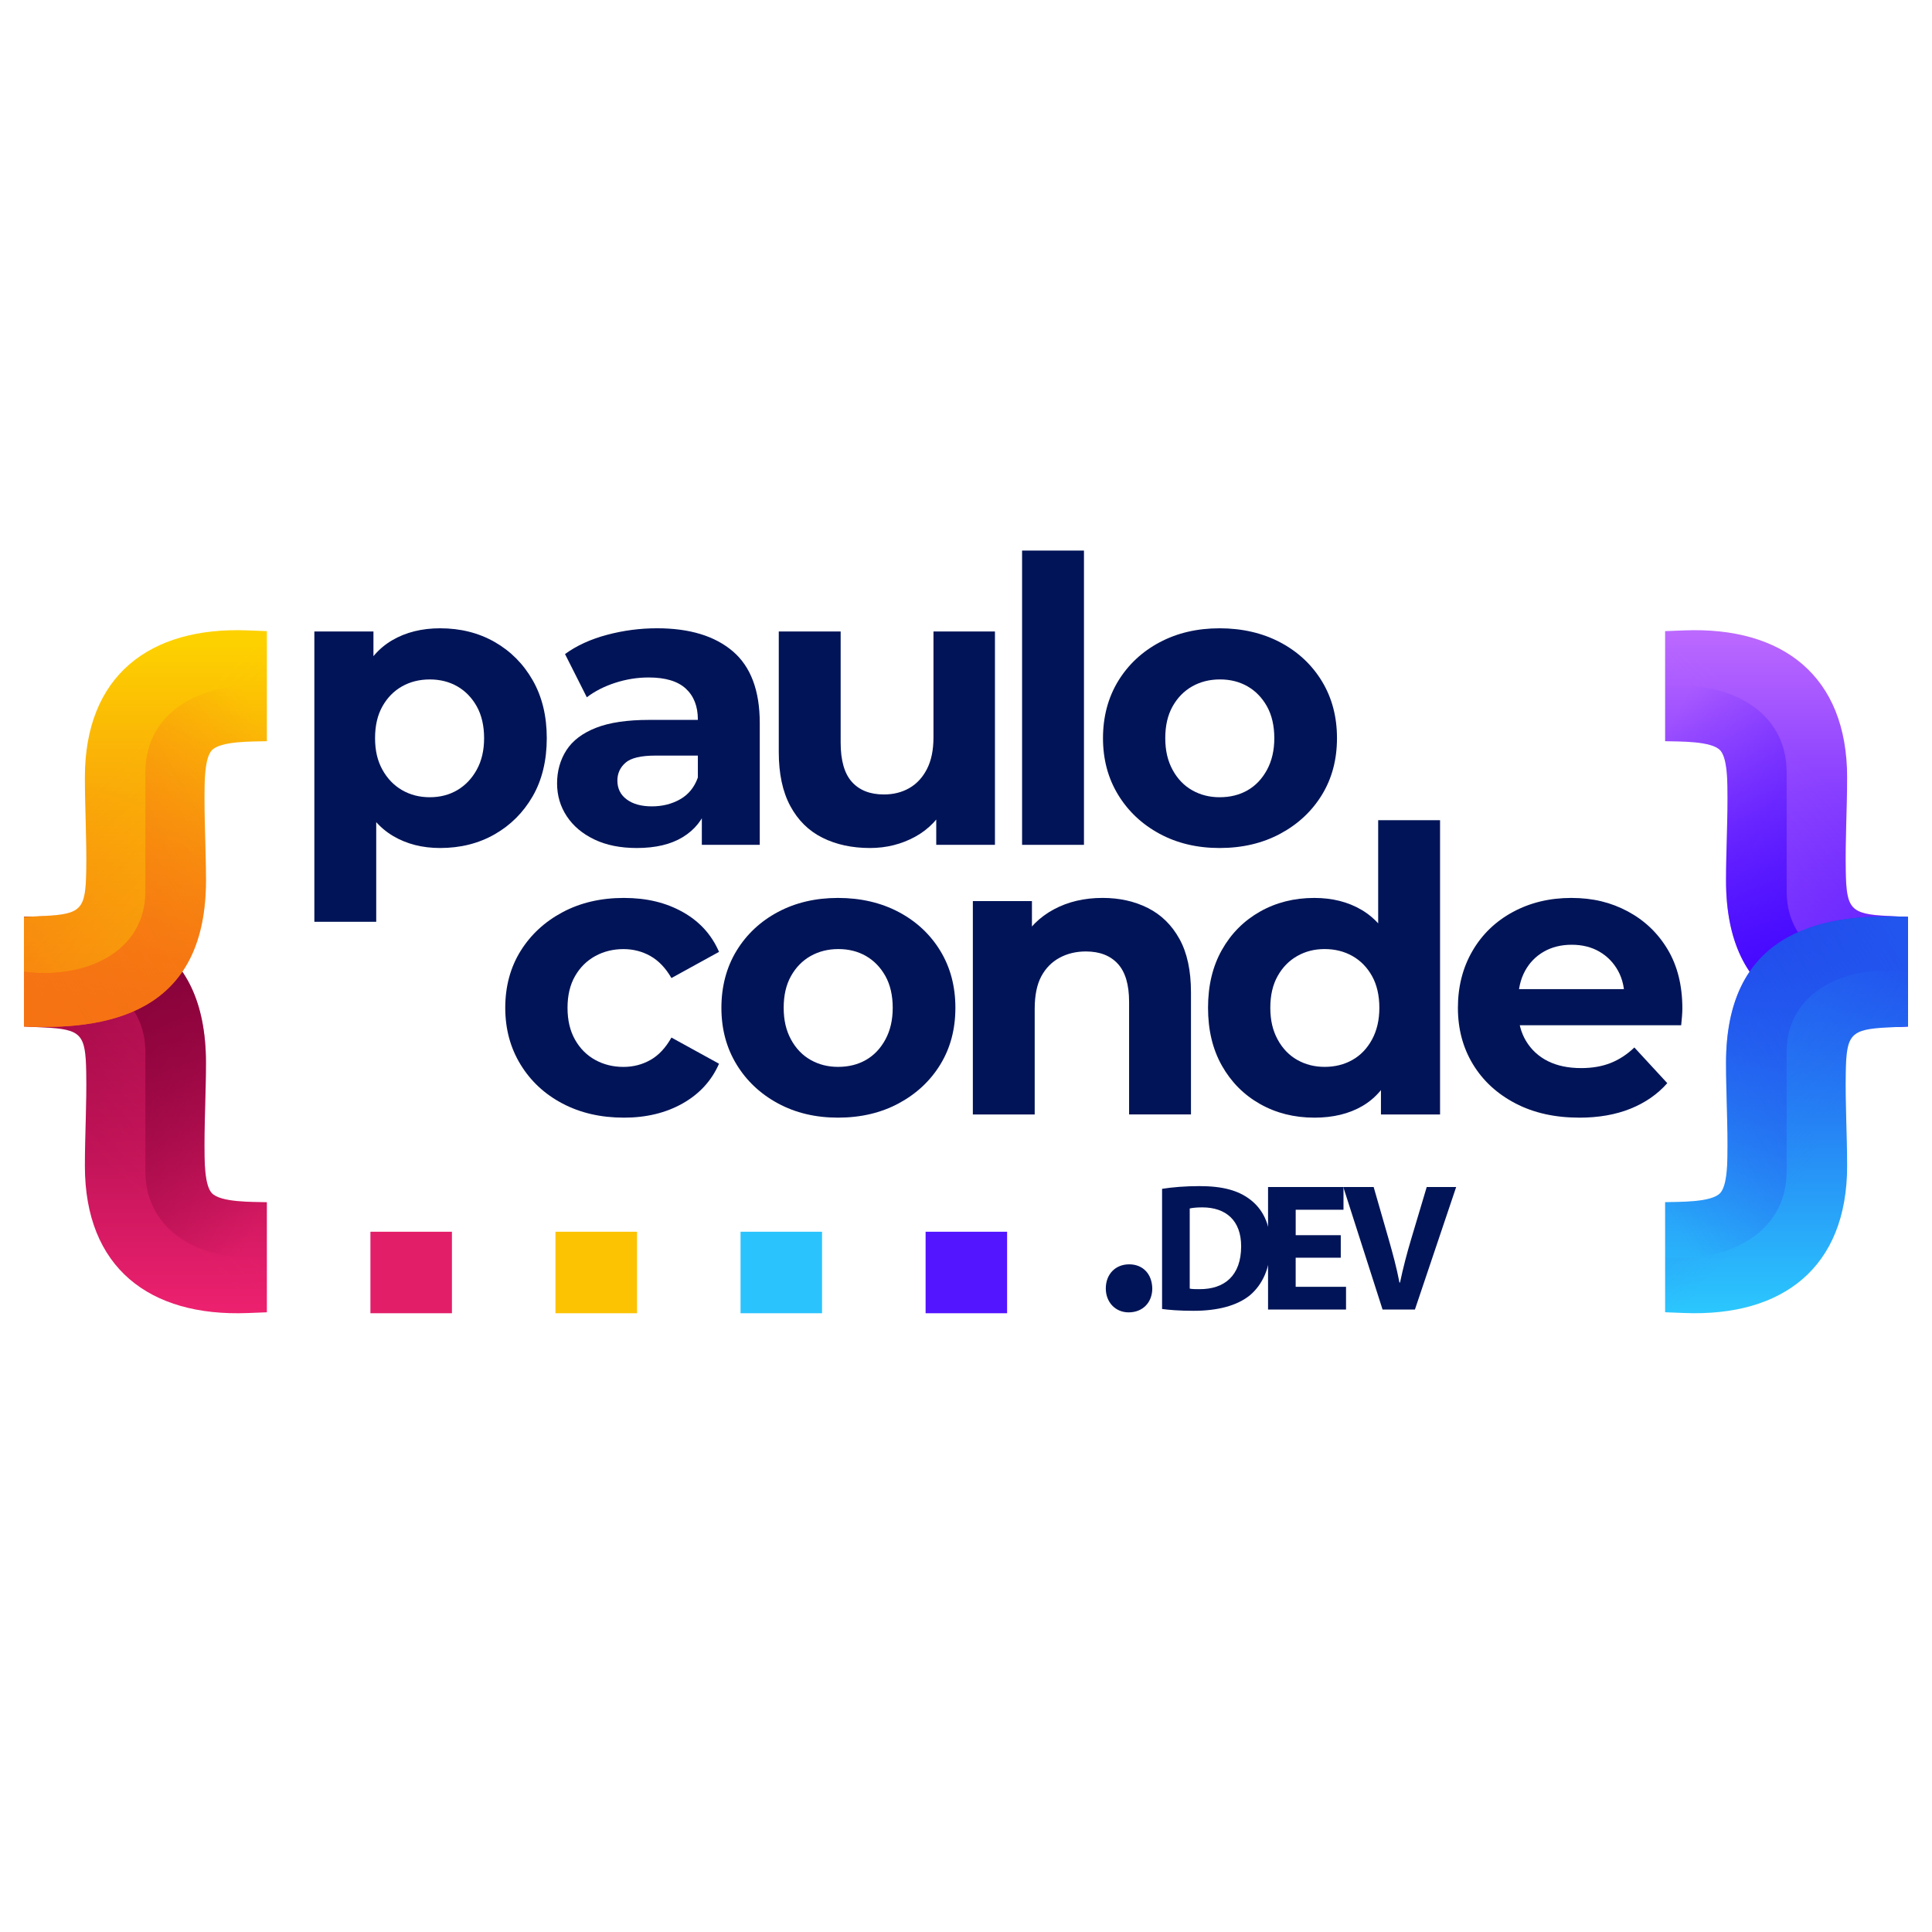
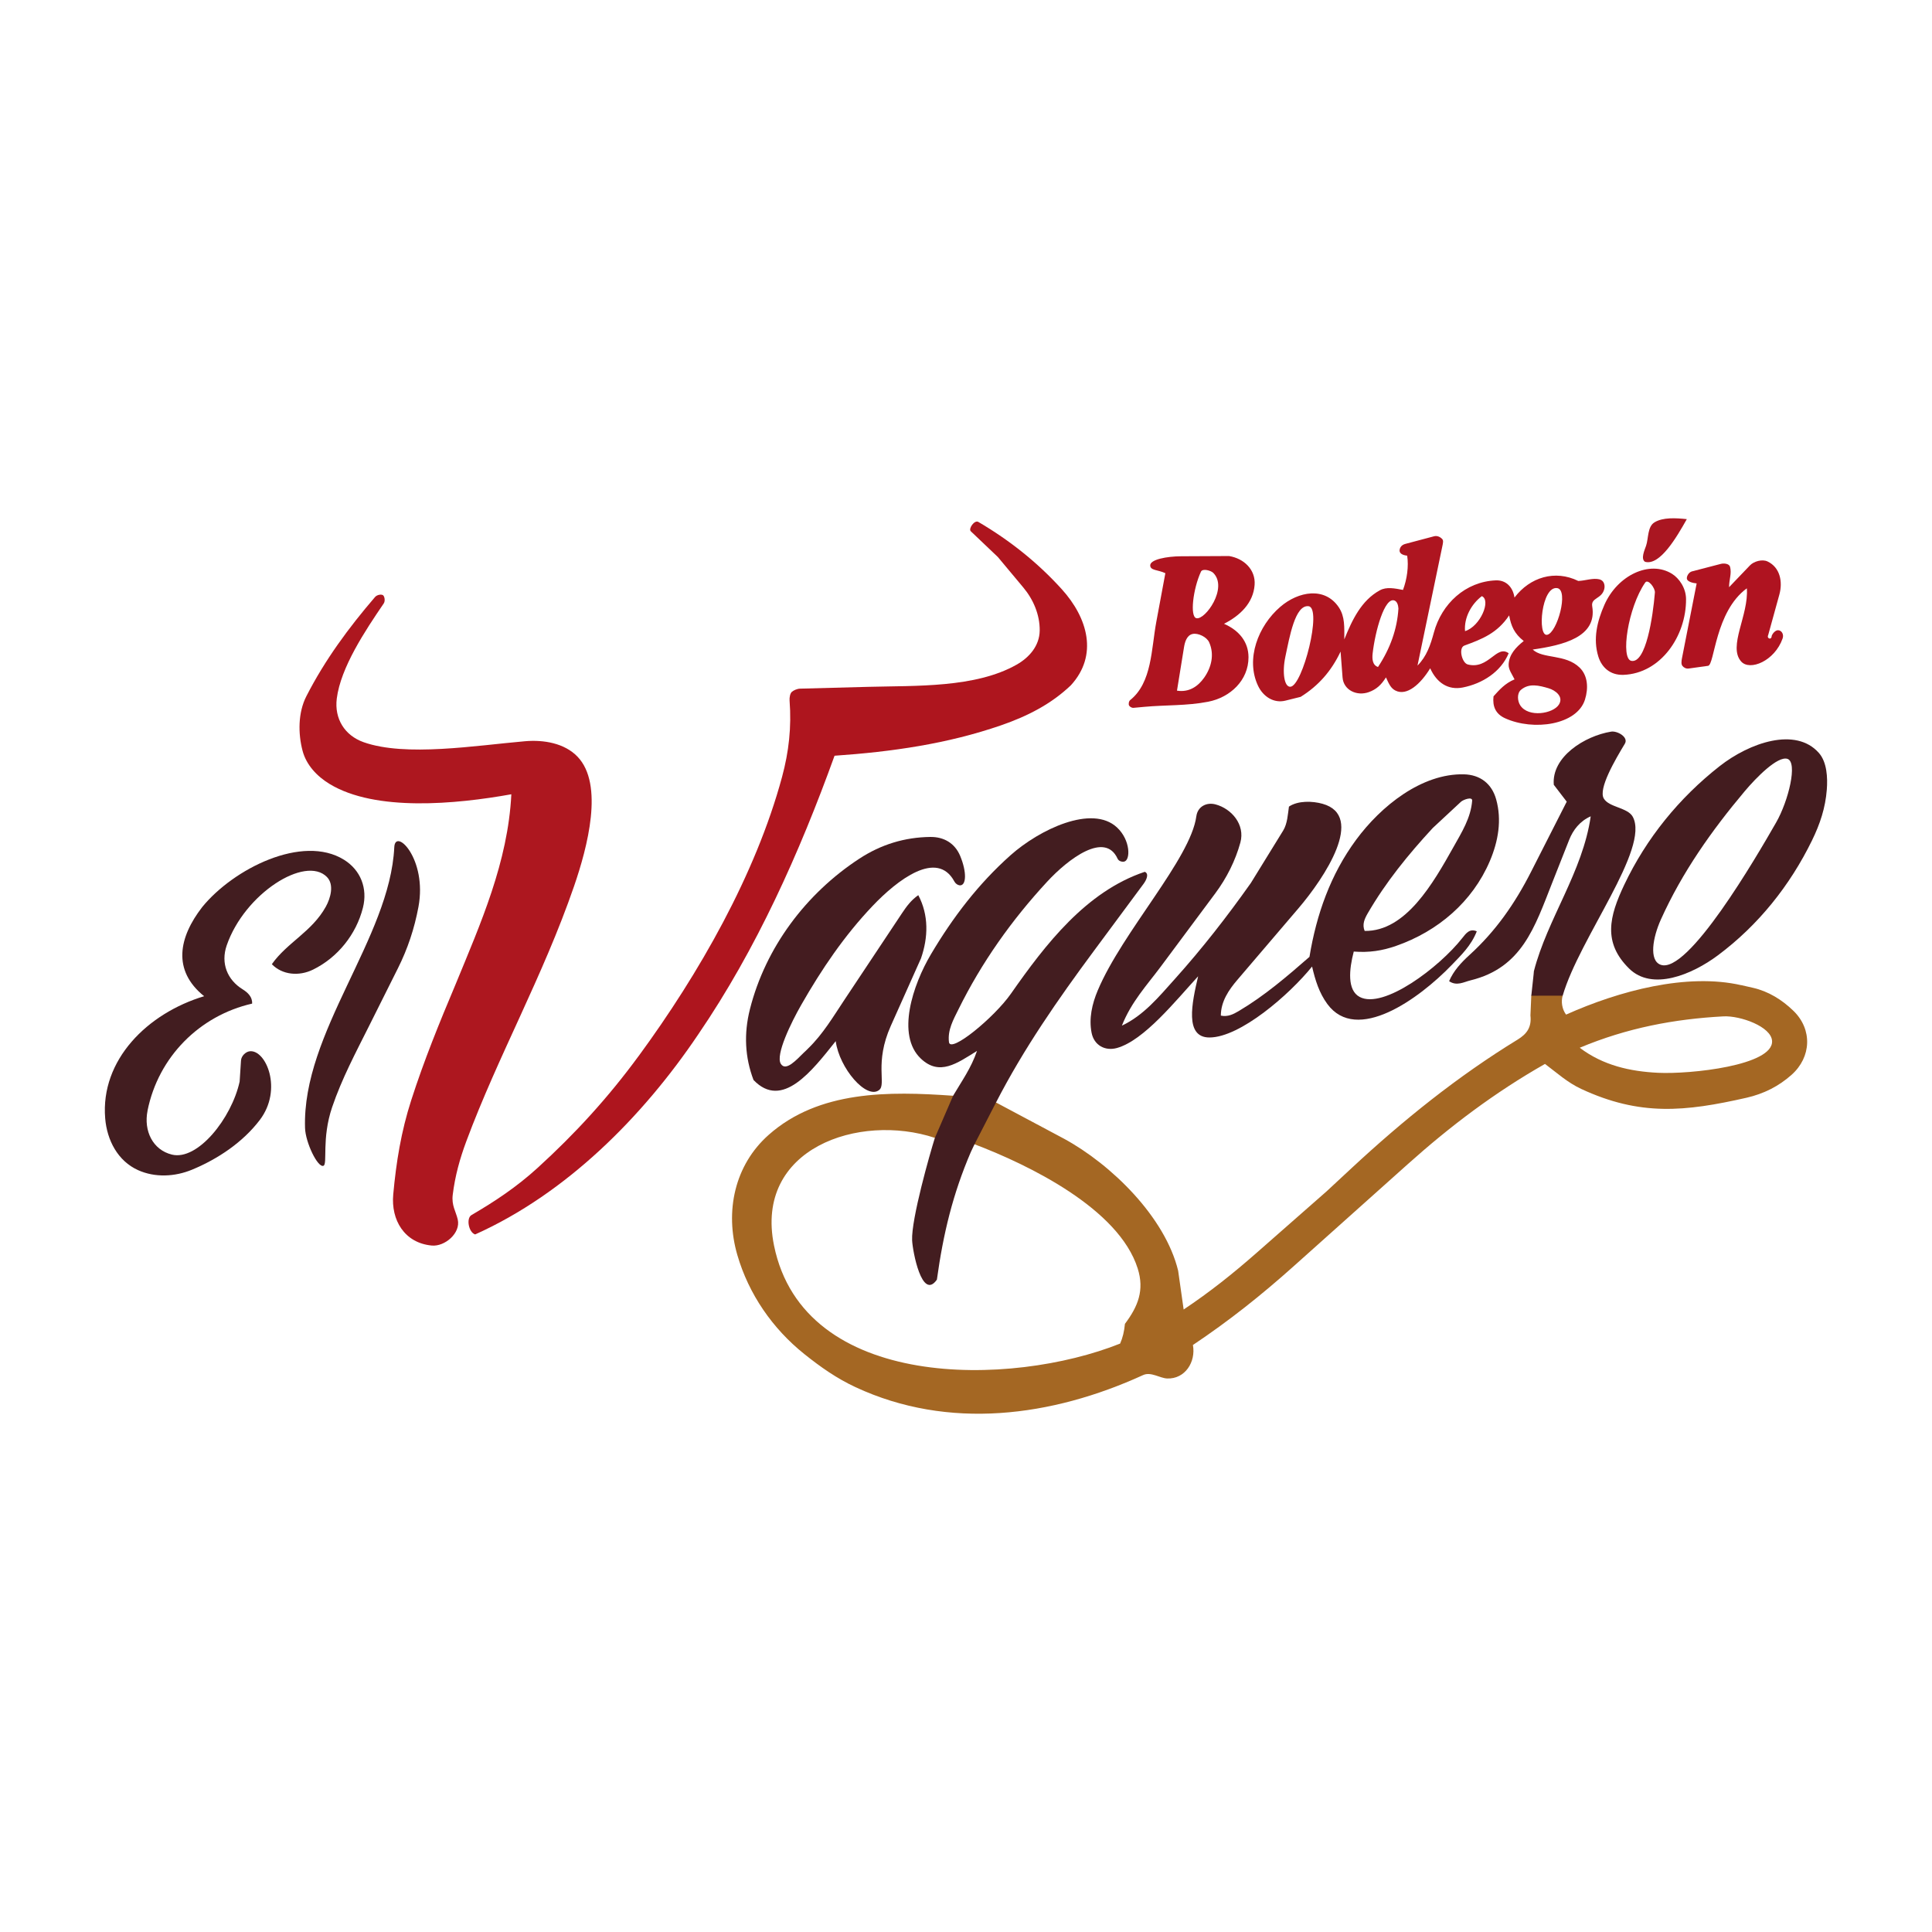
- <svg xmlns="http://www.w3.org/2000/svg" xmlns:xlink="http://www.w3.org/1999/xlink" id="Layer_1" data-name="Layer 1" viewBox="0 0 1080 1080">
+ <svg xmlns="http://www.w3.org/2000/svg" id="Layer_1" data-name="Layer 1" viewBox="0 0 1080 1080">
  <defs>
    <style>
      .cls-1 {
-         mask: url(#mask);
+         fill: #431c20;
      }

      .cls-2 {
-         fill: #f67313;
+         fill: #aa1621;
      }

-       .cls-2, .cls-3, .cls-4, .cls-5, .cls-6, .cls-7, .cls-8, .cls-9 {
-         fill-rule: evenodd;
+       .cls-3 {
+         fill: #af1320;
+       }
+ 
+       .cls-4 {
+         fill: #431d20;
+       }
+ 
+       .cls-5 {
+         fill: #441c20;
+       }
+ 
+       .cls-6 {
+         fill: #ae1520;
+       }
+ 
+       .cls-7 {
+         fill: #ad171f;
+       }
+ 
+       .cls-8 {
+         fill: #ae141f;
+       }
+ 
+       .cls-9 {
+         fill: #ae151e;
      }

      .cls-10 {
-         fill: #2bc3fd;
+         fill: #421d20;
      }

      .cls-11 {
-         fill: url(#linear-gradient-8);
+         fill: #ad1420;
      }

      .cls-12 {
-         fill: url(#linear-gradient-7);
+         fill: #a46723;
      }

      .cls-13 {
-         fill: url(#linear-gradient-5);
-       }
- 
-       .cls-14 {
-         fill: url(#linear-gradient-6);
-       }
- 
-       .cls-15 {
-         fill: url(#linear-gradient-9);
-       }
- 
-       .cls-16 {
-         fill: url(#linear-gradient-4);
-       }
- 
-       .cls-17 {
-         fill: url(#linear-gradient-3);
-       }
- 
-       .cls-18 {
-         fill: url(#linear-gradient-2);
-       }
- 
-       .cls-19 {
-         fill: url(#linear-gradient);
-       }
- 
-       .cls-20 {
-         mask: url(#mask-2);
-       }
- 
-       .cls-21 {
-         mask: url(#mask-3);
-       }
- 
-       .cls-22 {
-         mask: url(#mask-4);
-       }
- 
-       .cls-23 {
-         mask: url(#mask-5);
-       }
- 
-       .cls-24 {
-         mask: url(#mask-7);
-       }
- 
-       .cls-25 {
-         mask: url(#mask-6);
-       }
- 
-       .cls-26 {
-         mask: url(#mask-1);
-       }
- 
-       .cls-3 {
-         fill: #830037;
-       }
- 
-       .cls-4 {
-         fill: #2684f5;
-       }
- 
-       .cls-27 {
-         clip-path: url(#clippath-1);
-       }
- 
-       .cls-28 {
-         clip-path: url(#clippath-3);
-       }
- 
-       .cls-29 {
-         clip-path: url(#clippath-2);
-       }
- 
-       .cls-30 {
-         fill: #fcc303;
-       }
- 
-       .cls-31 {
-         clip-rule: evenodd;
-         fill: none;
-       }
- 
-       .cls-32 {
-         fill: url(#linear-gradient-10);
-       }
- 
-       .cls-33 {
-         fill: url(#linear-gradient-11);
-       }
- 
-       .cls-34 {
-         fill: url(#linear-gradient-12);
-       }
- 
-       .cls-5 {
-         fill: #eb206e;
-       }
- 
-       .cls-35 {
-         fill: #e31e69;
-       }
- 
-       .cls-36 {
-         fill: #001457;
-       }
- 
-       .cls-6 {
-         fill: #25e;
-       }
- 
-       .cls-7 {
-         fill: #4004ff;
-       }
- 
-       .cls-8 {
-         fill: #b866ff;
-       }
- 
-       .cls-37 {
-         fill: #5314ff;
-       }
- 
-       .cls-38 {
-         clip-path: url(#clippath);
-       }
- 
-       .cls-9 {
-         fill: #fdd000;
+         fill: #431c1f;
      }
    </style>
-     <clipPath id="clippath">
-       <path class="cls-31" d="M13.39,512.58v61.22l11.08.54c21.22,1.01,23.33,3.87,23.74,25.06.31,17.34-.76,34.99-.76,52.42,0,56.82,36.12,84.32,90.96,82.18l10.77-.42v-61.54c-7.82-.23-26.04.25-30.86-5.17-3.61-4.06-3.85-15.16-3.97-20.22-.31-17.33.78-34.99.78-52.42,0-69.46-47.42-84.28-101.74-81.65" />
-     </clipPath>
-     <linearGradient id="linear-gradient" x1="998.71" y1="586.36" x2="998.71" y2="366.56" gradientTransform="translate(1080 1100.66) rotate(-180)" gradientUnits="userSpaceOnUse">
-       <stop offset="0" stop-color="#820036" />
-       <stop offset="1" stop-color="#ed216f" />
-     </linearGradient>
-     <linearGradient id="linear-gradient-2" x1="740.9" y1="1001.93" x2="920.65" y2="822.18" gradientTransform="translate(983.99 1478.39) rotate(-180)" gradientUnits="userSpaceOnUse">
-       <stop offset="0" stop-color="#fff" />
-       <stop offset="1" stop-color="#000" />
-     </linearGradient>
-     <mask id="mask" x="13.39" y="542.42" width="135.79" height="191.69" maskUnits="userSpaceOnUse">
-       <rect class="cls-18" x="13.39" y="542.42" width="135.79" height="191.69" />
-     </mask>
-     <linearGradient id="linear-gradient-3" x1="993.4" y1="920.9" x2="821.92" y2="821.96" gradientTransform="translate(983.99 1476.31) rotate(-180)" xlink:href="#linear-gradient-2" />
-     <mask id="mask-1" x="13.39" y="512.29" width="135.79" height="190.9" maskUnits="userSpaceOnUse">
-       <rect class="cls-17" x="13.39" y="512.29" width="135.79" height="190.9" />
-     </mask>
-     <clipPath id="clippath-1">
-       <path class="cls-31" d="M13.39,573.8v-61.22l11.08-.54c21.22-1.01,23.33-3.88,23.74-25.05.31-17.34-.76-35-.76-52.42,0-56.83,36.12-84.33,90.96-82.18l10.77.42v61.53c-7.82.23-26.04-.25-30.86,5.17-3.61,4.05-3.85,15.16-3.97,20.2-.31,17.34.78,35,.78,52.42,0,69.47-47.42,84.29-101.74,81.65" />
-     </clipPath>
-     <linearGradient id="linear-gradient-4" x1="998.71" y1="526.59" x2="998.71" y2="742.19" gradientTransform="translate(1080 1100.66) rotate(-180)" gradientUnits="userSpaceOnUse">
-       <stop offset="0" stop-color="#f56b15" />
-       <stop offset="1" stop-color="#fdd100" />
-     </linearGradient>
-     <linearGradient id="linear-gradient-5" x1="740.86" y1="855.46" x2="920.61" y2="1035.06" gradientTransform="translate(983.99 1465.28) rotate(-180)" xlink:href="#linear-gradient-2" />
-     <mask id="mask-2" x="13.39" y="352.27" width="135.79" height="191.68" maskUnits="userSpaceOnUse">
-       <rect class="cls-13" x="13.39" y="352.27" width="135.79" height="191.68" />
-     </mask>
-     <linearGradient id="linear-gradient-6" x1="993.42" y1="936.44" x2="821.93" y2="1035.39" gradientTransform="translate(983.99 1467.41) rotate(-180)" xlink:href="#linear-gradient-2" />
-     <mask id="mask-3" x="13.39" y="383.18" width="135.79" height="190.91" maskUnits="userSpaceOnUse">
-       <rect class="cls-14" x="13.39" y="383.18" width="135.79" height="190.91" />
-     </mask>
-     <clipPath id="clippath-2">
-       <path class="cls-31" d="M1066.61,573.8v-61.22l-11.09-.54c-21.23-1.02-23.34-3.88-23.73-25.06-.33-17.34.77-35,.77-52.41,0-56.83-36.12-84.33-90.97-82.18l-10.78.42v61.53c7.81.23,26.05-.25,30.87,5.17,3.61,4.05,3.86,15.16,3.95,20.2.33,17.34-.77,35-.77,52.42,0,69.47,47.43,84.29,101.74,81.65" />
-     </clipPath>
-     <linearGradient id="linear-gradient-7" x1="81.29" y1="526.45" x2="81.29" y2="747.71" gradientTransform="translate(1080 1100.66) rotate(-180)" gradientUnits="userSpaceOnUse">
-       <stop offset="0" stop-color="#3a00ff" />
-       <stop offset="1" stop-color="#bc69ff" />
-     </linearGradient>
-     <linearGradient id="linear-gradient-8" x1="219.24" y1="855.45" x2="39.47" y2="1035.07" gradientTransform="translate(1056.09 1465.28) rotate(-180)" xlink:href="#linear-gradient-2" />
-     <mask id="mask-4" x="930.81" y="352.26" width="135.79" height="191.69" maskUnits="userSpaceOnUse">
-       <rect class="cls-11" x="930.81" y="352.26" width="135.79" height="191.68" />
-     </mask>
-     <linearGradient id="linear-gradient-9" x1="-33.32" y1="936.45" x2="138.18" y2="1035.4" gradientTransform="translate(1056.09 1467.41) rotate(-180)" xlink:href="#linear-gradient-2" />
-     <mask id="mask-5" x="930.81" y="383.17" width="135.79" height="190.91" maskUnits="userSpaceOnUse">
-       <rect class="cls-15" x="930.81" y="383.18" width="135.79" height="190.91" />
-     </mask>
-     <clipPath id="clippath-3">
-       <path class="cls-31" d="M1066.61,512.58v61.22l-11.09.53c-21.23,1.01-23.34,3.88-23.73,25.06-.33,17.34.77,35,.77,52.42,0,56.82-36.12,84.32-90.97,82.17l-10.78-.42v-61.55c7.81-.23,26.05.26,30.87-5.16,3.61-4.06,3.86-15.17,3.95-20.22.33-17.34-.77-34.99-.77-52.42,0-69.46,47.43-84.3,101.74-81.65" />
-     </clipPath>
-     <linearGradient id="linear-gradient-10" x1="81.29" y1="613.64" x2="81.29" y2="350.17" gradientTransform="translate(1080 1100.66) rotate(-180)" gradientUnits="userSpaceOnUse">
-       <stop offset="0" stop-color="#1e27e8" />
-       <stop offset="1" stop-color="#2cd2ff" />
-     </linearGradient>
-     <linearGradient id="linear-gradient-11" x1="-33.32" y1="920.91" x2="138.17" y2="821.96" gradientTransform="translate(1056.09 1476.31) rotate(-180)" xlink:href="#linear-gradient-2" />
-     <mask id="mask-6" x="930.81" y="512.28" width="135.79" height="190.91" maskUnits="userSpaceOnUse">
-       <rect class="cls-33" x="930.81" y="512.28" width="135.79" height="190.91" />
-     </mask>
-     <linearGradient id="linear-gradient-12" x1="219.19" y1="1001.93" x2="39.43" y2="822.18" gradientTransform="translate(1056.09 1478.39) rotate(-180)" xlink:href="#linear-gradient-2" />
-     <mask id="mask-7" x="930.81" y="542.42" width="135.79" height="191.69" maskUnits="userSpaceOnUse">
-       <rect class="cls-34" x="930.81" y="542.42" width="135.79" height="191.69" />
-     </mask>
  </defs>
+   <path class="cls-10" d="M82.49,620.86c-2.28,11.34,2.94,21.95,13.6,24.57,14.35,3.53,33.33-20.19,37.87-40.82l.76-11.76c.17-2.68,2.69-4.89,4.78-5.17,9.09-1.21,18.79,21.29,5.68,38.46-9.45,12.37-23.22,21.66-37.81,27.71-9.69,4.02-20.8,4.5-30.2.26-11.32-5.1-17.36-16.72-18.37-28.94-2.71-32.69,23.65-58.76,55.31-68.28-17.92-14.46-14.19-32.89-1.07-49.84,17.43-21.41,56.04-40.83,79.23-26.46,9.35,5.79,13.34,16.04,10.6,26.87-3.76,14.88-14.1,27.8-27.88,34.56-7.91,3.88-17.25,2.96-23.03-3.03,8.58-12.16,22.44-18.14,30.19-32.17,2.62-4.75,4.8-12.32.58-16.6-12-12.16-45.95,9.18-56,38.26-3.47,10.04.39,19.29,8.87,24.53,2.83,1.75,5.58,4.28,5.33,8.02-29.36,6.69-52.41,29.77-58.46,59.83Z" />
+   <path class="cls-13" d="M185.67,618.91c-6,17.65-2.42,31.92-4.88,32.78-3.22,1.13-10.01-13.03-10.27-21.12-1.7-53.52,47.46-106.03,49.89-156.99.53-11.09,18.51,6.57,13.51,33.36-2.27,12.17-6,23.39-11.52,34.42l-16.1,32.19c-7.53,15.05-15.21,29.43-20.63,45.36Z" />
+   <path class="cls-12" d="M973.35,550.69l6.61,1.51c8.51,1.94,16.13,6.59,22.61,12.89,10.69,10.41,10,25.85-1.04,35.71-7.16,6.39-15.54,10.65-25.26,12.86-34.32,7.79-59.47,10.36-92.38-4.95-7.69-3.58-13.6-9-20.23-13.97-28.09,15.97-52.89,34.72-76.68,56.01l-63.91,57.17c-17.92,16.03-35.97,30.4-56.22,43.94,1.73,9.49-4.39,19.09-14.39,18.72-4.06-.15-9.09-3.9-13.44-1.91-51.09,23.35-108.76,30.96-160.74,6.78-10.46-4.86-19.52-11.21-28.64-18.51-17.78-14.22-31.09-33.48-37.45-55.34-7.13-24.47-1.54-50.35,17.54-67.24,28.09-24.86,67.13-24.38,103.06-21.83.7.56,1.73,1.39,1.55,2.07-.72,2.67-7.66,18.93-9.05,20.89l-2.7.58c-42.31-14.01-101,5.79-89.91,60.17,16.59,81.4,132.64,79.15,193.47,54.83,1.41-3.13,2.31-6.81,2.69-11.02,7.38-9.83,10.94-18.84,7.16-30.9-10.52-33.54-61.11-58.06-91.24-69.5-.72-.49-1.75-1.3-1.54-1.91.94-2.67,9.3-19.23,10.84-21.06l2.72-.39,38.05,20.28c26.46,14.41,56.47,43.76,63.76,73.77l3.08,21.68c14.58-9.72,27.58-20.09,40.54-31.47l39.37-34.59,14.07-13.07c28.8-26.74,59.08-51.16,92.71-71.75,5.16-3.16,7.89-6.9,7.16-13.49l.48-11.02c.47-3.24,11.71-2.86,14.48-2.27,1.68-.31,2.54.51,3.05,2.24-.93,3.23-.42,7.44,1.91,10.57,29.76-13.32,67.54-23.37,97.9-16.45ZM963.39,568.16c-27.51,1.47-53.87,6.46-80.31,17.54,13.14,9.95,28.31,13.24,43.76,14,18.21.89,64.48-4.11,63.76-17.79-.42-8.03-17.79-14.25-27.21-13.75Z" />
+   <path class="cls-13" d="M1021.2,441.34c-.78,10.26-3.78,19.25-8.28,28.47-12.37,25.31-30.06,47.38-52.52,64.16-14.74,11.01-36.89,20.08-49.71,7.46-14.77-14.53-11.12-29.13-2.73-46.81,12.37-26.06,30.7-48.6,53.35-66.35,16.74-13.12,42.47-22.07,55.45-7.38,4.56,5.16,4.94,13.89,4.44,20.44ZM999.14,424.19c-5.46-1.64-17.3,10.35-23.82,18.1-18.55,22.05-35,45.37-46.86,71.68-4.61,10.22-6.71,22.84-.23,25.31,15.24,5.81,53.7-60.41,64.63-79.49,6.93-12.09,12.23-33.82,6.27-35.6Z" />
+   <path class="cls-6" d="M894.1,323.85c-3.8-.88-7.79.77-11.83.91-13-6.37-26.98-2.15-35.66,9.27-.93-6.05-4.87-9.83-10.45-9.6-17.01.7-30.26,13.07-34.62,29.19-1.86,6.89-4.06,13.36-9.15,18.44l13.86-66.58c.39-1.86.76-3.32-.07-4.19-1.13-1.18-2.8-1.97-4.56-1.5l-15.98,4.24c-1.98.53-2.86,1.69-3.2,3.08-.54,2.24,1.7,3.26,4.18,3.51.92,5.99-.08,13.13-2.34,19.15-4.72-.89-9.2-1.83-12.93.21-10.29,5.61-15.48,16.48-19.87,27.44-.03-6.75.44-12.68-3.09-17.94-7.76-11.57-22.51-9.03-32.72-.24-12.37,10.64-19.5,29.21-12.4,44.16,2.85,6.01,8.79,9.88,15.29,8.26l8.52-2.12c10.02-6.25,17.16-14.43,22.31-25.3l1.11,14.49c.54,7.08,8.05,10.62,14.79,8.13,4.05-1.5,6.74-3.84,9.47-8.19,1.68,3.72,2.74,6.03,5.22,7.32,6.43,3.34,14.13-3.6,19.51-12.41,3.67,8.16,10.09,12.34,18.23,10.73,10.97-2.17,21.3-8.72,25.64-19.13-6.81-5.01-11.19,9.27-22.86,6.26-3.27-.84-5.36-9.3-1.89-10.57,9.89-3.6,18.41-6.94,25.01-16.86,1.09,5.94,2.88,10.17,8.16,14.32-4.48,3.54-8.21,7.62-8.44,13.08-.12,2.91,1.84,5.36,3.31,8.36-5.28,2.18-8.53,5.86-11.77,9.49-.62,5.54,1.11,9.8,6.42,12.23,16,7.3,40.26,3.74,44.7-10.38,2.02-6.45,1.63-13.46-3.01-17.95-7.94-7.68-20.51-4.7-26.19-10.06,16.92-2.44,36.14-6.91,33.26-24.15-.82-4.92,5.29-4.01,6.72-9.61.53-2.08-.04-4.86-2.69-5.48ZM721.36,383.9c-3.45.24-4.72-7.96-2.82-16.86,2.34-10.96,5.4-29.02,12.93-28.17,7.79.89-3.28,44.56-10.12,45.03ZM770.31,372.85c-3.15-1.04-3.33-4.62-3-7.54,1.4-12.44,6.72-31.86,12.27-29.59,1.4.57,2.03,2.45,2.15,4.48-.7,11.43-4.56,22.28-11.42,32.66ZM818.96,352.81c-.63-7.62,3.59-15.17,9.39-19.56,5.31,2.24-.8,16.91-9.39,19.56ZM865.73,384.77c3.58,1.05,8.52,4.57,5.73,9.06-3.21,5.16-17.04,7.47-21.63.47-1.55-2.36-1.97-6.69.43-8.71,4.57-3.84,10.11-2.4,15.47-.83ZM864.89,354.85c-5.68,1.14-3.2-27.46,5.6-26.09,6.6,1.03,0,24.97-5.6,26.09Z" />
+   <path class="cls-8" d="M701.34,326.9c-.71,10.17-8.12,17.24-17.11,21.8,8.48,3.72,13.68,10.15,13.69,18.7.01,12.89-10.17,22.47-22.59,24.88-11.97,2.33-23.59,1.74-35.67,2.85l-5.95.55c-1.2.11-2.22-.72-2.55-1.3-.39-.68-.21-2.37.65-3.06,12.19-9.75,11.74-28.53,14.59-43.8l5.04-27.1c-4.19-2-8.44-1.43-8.46-4.37-.02-3.3,9.25-5.05,17.26-5.09l26.82-.13c8.32,1.35,14.87,7.64,14.28,16.06ZM675.93,359.06c-1.33-2.99-6.22-5.36-9.29-4.66-3.3.75-4.32,4.64-4.78,7.47l-3.92,24.21c6.6,1.05,11.66-2.22,15.24-7.32,4-5.71,5.78-12.9,2.75-19.7ZM671.33,319.59c-4.45,9.67-6.24,25.11-2.57,25.98,4.95,1.18,17.87-16.96,9.45-25.34-1.29-1.28-5.96-2.65-6.88-.65Z" />
+   <path class="cls-3" d="M976.49,328.88c-17.83,13.05-17.98,42.8-21.67,43.32l-10.83,1.51c-1.5.21-2.84-.58-3.51-1.47-.75-1-.58-2.59-.24-4.32l8.2-41.79c-2.51-.21-4.98-1.09-5.4-2.35-.47-1.42.99-3.9,2.68-4.34l16.23-4.22c1.74-.45,4.68-.18,5.17,1.65,1,3.73-.57,7.13-.55,11.37l11.68-12.2c2.09-2.19,6.77-3.63,9.84-2.17,7.08,3.38,8.52,11.47,6.59,18.47l-6.26,22.7c-.94,1.98,1.95,2.91,1.96.43.74-1.89,2.37-3.17,3.5-3.17,2.03,0,3.43,2.27,2.62,4.59-4.43,12.63-18.34,18.36-23.19,12.88-7.49-8.47,4.31-25.83,3.19-40.88Z" />
+   <path class="cls-2" d="M942.94,290.2c-5.73,10.2-15.06,26.16-23.35,23.85-2.53-1.6-.29-6.47.56-8.93,1.42-4.05.7-10.68,4.72-13.13,4.71-2.87,11.9-2.44,18.06-1.79Z" />
+   <path class="cls-11" d="M907.57,377.24c-7.42.28-12.23-4.13-14.12-10.3-3.01-9.84-.63-19.68,3.45-28.89,7.28-16.45,25.25-25.04,37.73-17.3,3.97,2.46,7.83,7.86,7.88,14.11.16,20.69-14.17,41.6-34.94,42.38ZM919.68,325.65c-9.68,13.98-13.96,42.71-7.7,43.79,8.12,1.4,12-24.59,13.12-38.21.2-2.47-3.85-7.86-5.42-5.57Z" />
  <g>
-     <path class="cls-36" d="M175.73,515.28v-162.29h33.03v24.39l-.67,35.47,2.22,35.25v67.18h-34.59ZM246.01,474.04c-9.9,0-18.62-2.22-26.16-6.65-7.54-4.43-13.41-11.2-17.62-20.29s-6.32-20.58-6.32-34.47,2-25.57,5.99-34.59c3.99-9.01,9.79-15.74,17.4-20.17,7.61-4.43,16.52-6.65,26.72-6.65,11.38,0,21.54,2.55,30.48,7.65,8.94,5.1,16.04,12.23,21.28,21.39,5.24,9.17,7.87,19.95,7.87,32.37s-2.63,23.39-7.87,32.48c-5.25,9.09-12.34,16.18-21.28,21.28-8.94,5.1-19.1,7.65-30.48,7.65ZM240.25,445.66c5.76,0,10.9-1.33,15.41-3.99,4.51-2.66,8.13-6.46,10.86-11.42,2.73-4.95,4.1-10.83,4.1-17.62s-1.37-12.86-4.1-17.74c-2.74-4.88-6.36-8.61-10.86-11.2-4.51-2.58-9.64-3.88-15.41-3.88s-10.94,1.3-15.52,3.88c-4.58,2.59-8.24,6.32-10.97,11.2-2.74,4.88-4.1,10.79-4.1,17.74s1.36,12.67,4.1,17.62c2.73,4.95,6.39,8.76,10.97,11.42,4.58,2.66,9.75,3.99,15.52,3.99Z" />
-     <path class="cls-36" d="M355.97,474.04c-9.17,0-17.07-1.59-23.72-4.77-6.65-3.18-11.79-7.5-15.41-12.97-3.62-5.47-5.43-11.6-5.43-18.4s1.74-13.12,5.21-18.51c3.47-5.39,8.98-9.57,16.52-12.53,7.54-2.96,17.44-4.43,29.71-4.43h31.48v19.95h-27.93c-8.13,0-13.71,1.33-16.74,3.99-3.03,2.66-4.54,5.99-4.54,9.98,0,4.43,1.74,7.95,5.21,10.53,3.47,2.59,8.16,3.88,14.08,3.88s11.2-1.33,15.85-3.99c4.66-2.66,7.94-6.72,9.87-12.19l5.32,16.18c-2.52,7.39-7.09,13.12-13.75,17.18-6.65,4.07-15.22,6.1-25.72,6.1ZM392.33,472.27v-23.28l-2.22-5.1v-41.68c0-7.39-2.26-13.15-6.76-17.29-4.51-4.14-11.42-6.21-20.73-6.21-6.36,0-12.6,1-18.73,2.99-6.13,2-11.42,4.69-15.85,8.09l-12.19-24.17c6.5-4.73,14.33-8.31,23.5-10.75,9.16-2.44,18.47-3.66,27.93-3.66,18.18,0,32.29,4.29,42.35,12.86,10.05,8.57,15.08,21.95,15.08,40.13v68.06h-32.37Z" />
-     <path class="cls-36" d="M486.33,474.04c-10.05,0-18.92-1.92-26.6-5.76-7.69-3.84-13.67-9.75-17.96-17.74-4.29-7.98-6.43-18.03-6.43-30.15v-67.4h34.59v62.08c0,10.05,2.11,17.4,6.32,22.06,4.21,4.66,10.16,6.98,17.85,6.98,5.32,0,10.05-1.18,14.19-3.55,4.14-2.36,7.43-5.91,9.87-10.64,2.44-4.73,3.66-10.64,3.66-17.74v-59.19h34.36v119.28h-32.81v-33.03l5.99,9.75c-4.14,8.28-10.05,14.52-17.74,18.73-7.69,4.21-16.11,6.32-25.27,6.32Z" />
-     <path class="cls-36" d="M571.35,472.27v-164.5h34.59v164.5h-34.59Z" />
-     <path class="cls-36" d="M681.76,474.04c-12.56,0-23.76-2.66-33.59-7.98-9.83-5.32-17.55-12.6-23.17-21.84-5.62-9.24-8.42-19.77-8.42-31.59s2.81-22.58,8.42-31.81c5.62-9.23,13.34-16.48,23.17-21.73,9.83-5.24,21.02-7.87,33.59-7.87s24.02,2.63,33.92,7.87c9.9,5.25,17.66,12.49,23.28,21.73,5.62,9.24,8.42,19.84,8.42,31.81s-2.81,22.54-8.42,31.7c-5.62,9.17-13.38,16.41-23.28,21.73-9.9,5.32-21.21,7.98-33.92,7.98ZM681.76,445.66c5.91,0,11.12-1.29,15.63-3.88,4.51-2.58,8.13-6.39,10.86-11.42,2.73-5.02,4.1-10.94,4.1-17.74s-1.37-12.86-4.1-17.74c-2.74-4.88-6.36-8.61-10.86-11.2-4.51-2.58-9.64-3.88-15.41-3.88s-10.94,1.3-15.52,3.88c-4.58,2.59-8.24,6.32-10.97,11.2-2.74,4.88-4.1,10.79-4.1,17.74s1.36,12.71,4.1,17.74c2.73,5.03,6.39,8.83,10.97,11.42,4.58,2.59,9.68,3.88,15.3,3.88Z" />
+     <path class="cls-7" d="M253.08,667.91c-.73,5.96,1.74,9.2,2.8,13.79,1.77,7.63-7.26,15.24-14.49,14.57-15.33-1.41-22.88-14.29-21.57-28.55,1.66-18.14,4.42-35.19,10.06-52.7,7.19-22.34,15.7-43.21,24.82-64.84,13.99-34.03,29.26-68.27,31.14-106.18-30.94,5.57-75.92,9.83-101.58-5.75-6.91-4.19-12.99-10.48-15.12-18.55-2.54-9.63-2.58-21.31,2.12-30.5,10.39-20.34,23.69-38.34,38.37-55.44,1.19-1.39,3.7-1.67,4.52-1s1.32,3.16.34,4.6c-10.31,15.13-24.06,35.78-26.23,53.15-1.41,11.26,4.41,20.62,15,24.38,23.48,8.32,62.72,1.84,90.25-.54,10.47-.9,22.07,1.09,29.31,8.62,14.91,15.51,5.56,50.69-1.91,72.4-17.37,50.44-42.46,94.8-60.22,142.58-3.6,9.68-6.29,19.24-7.61,29.96Z" />
+     <path class="cls-9" d="M357.05,590.28c33.76-46.04,65.38-101.46,80.11-155.92,3.84-14.18,5.35-27.94,4.22-42.7-.13-1.75.27-4.04,1.3-4.94.85-.75,2.8-1.71,4.59-1.76l38.1-1.01c26.8-.71,59.89.65,82.94-12.41,7.07-4.01,12.8-10.55,12.89-19.08.09-8.79-3.53-17.29-9.1-23.97l-14.29-17.11-15.12-14.39c-1.5-1.43,2.07-6.48,4.19-5.24,17.49,10.24,33.16,22.72,46.64,37.6,14.62,16.14,20.44,36.94,5.12,53.71-11,10.51-24.29,17.31-39.11,22.42-29.92,10.33-60.9,14.77-93.01,16.98-19.56,54.17-43.66,108.11-76.18,155.74-31.01,46.08-73.72,88.97-124.73,111.86-3.65-1.16-5.11-9.04-2.05-10.83,13.34-7.79,25.36-15.82,36.83-26.26,20.97-19.08,39.49-39.29,56.64-62.69Z" />
  </g>
-   <g>
-     <path class="cls-36" d="M348.73,624.77c-12.86,0-24.28-2.62-34.25-7.87-9.98-5.24-17.81-12.53-23.5-21.84-5.69-9.31-8.54-19.88-8.54-31.7s2.84-22.54,8.54-31.7c5.69-9.16,13.52-16.41,23.5-21.73s21.39-7.98,34.25-7.98,23.54,2.63,32.92,7.87c9.38,5.25,16.15,12.68,20.29,22.28l-26.6,14.63c-3.25-5.62-7.17-9.72-11.75-12.3-4.58-2.58-9.61-3.88-15.08-3.88-5.76,0-11.01,1.3-15.74,3.88-4.73,2.59-8.5,6.32-11.31,11.2-2.81,4.88-4.21,10.79-4.21,17.74s1.4,12.9,4.21,17.85c2.81,4.95,6.58,8.72,11.31,11.31,4.73,2.59,9.98,3.88,15.74,3.88,5.47,0,10.49-1.29,15.08-3.88,4.58-2.58,8.5-6.76,11.75-12.53l26.6,14.63c-4.14,9.46-10.9,16.85-20.29,22.17-9.39,5.32-20.36,7.98-32.92,7.98Z" />
-     <path class="cls-36" d="M468.45,624.77c-12.56,0-23.76-2.66-33.59-7.98-9.83-5.32-17.55-12.6-23.17-21.84-5.62-9.24-8.42-19.77-8.42-31.59s2.81-22.58,8.42-31.81c5.62-9.23,13.34-16.48,23.17-21.73,9.83-5.24,21.02-7.87,33.59-7.87s24.02,2.63,33.92,7.87c9.9,5.25,17.66,12.49,23.28,21.73,5.62,9.24,8.42,19.84,8.42,31.81s-2.81,22.54-8.42,31.7c-5.62,9.17-13.38,16.41-23.28,21.73-9.9,5.32-21.21,7.98-33.92,7.98ZM468.45,596.39c5.91,0,11.12-1.29,15.63-3.88,4.51-2.58,8.13-6.39,10.86-11.42,2.73-5.02,4.1-10.94,4.1-17.74s-1.37-12.86-4.1-17.74c-2.74-4.88-6.36-8.61-10.86-11.2-4.51-2.58-9.64-3.88-15.41-3.88s-10.94,1.3-15.52,3.88c-4.58,2.59-8.24,6.32-10.97,11.2-2.74,4.88-4.1,10.79-4.1,17.74s1.36,12.71,4.1,17.74c2.73,5.03,6.39,8.83,10.97,11.42,4.58,2.59,9.68,3.88,15.3,3.88Z" />
-     <path class="cls-36" d="M543.83,623v-119.28h33.03v33.03l-6.21-9.98c4.29-7.98,10.42-14.11,18.4-18.4,7.98-4.29,17.07-6.43,27.27-6.43,9.46,0,17.92,1.88,25.38,5.65,7.46,3.77,13.34,9.53,17.63,17.29,4.29,7.76,6.43,17.7,6.43,29.82v68.28h-34.59v-62.96c0-9.61-2.11-16.7-6.32-21.28-4.21-4.58-10.16-6.87-17.85-6.87-5.47,0-10.39,1.19-14.74,3.55-4.36,2.37-7.76,5.84-10.2,10.42-2.44,4.58-3.66,10.64-3.66,18.18v58.97h-34.59Z" />
-     <path class="cls-36" d="M734.71,624.77c-11.23,0-21.36-2.55-30.37-7.65-9.02-5.1-16.11-12.23-21.28-21.39-5.18-9.16-7.76-19.95-7.76-32.37s2.58-23.2,7.76-32.37c5.17-9.16,12.27-16.29,21.28-21.39,9.01-5.1,19.14-7.65,30.37-7.65,10.05,0,18.84,2.22,26.38,6.65,7.54,4.43,13.38,11.16,17.51,20.17,4.14,9.02,6.21,20.55,6.21,34.59s-2,25.42-5.99,34.59c-3.99,9.17-9.72,15.93-17.18,20.29-7.46,4.36-16.44,6.54-26.94,6.54ZM740.48,596.39c5.76,0,10.94-1.29,15.52-3.88,4.58-2.58,8.24-6.39,10.97-11.42,2.73-5.02,4.1-10.94,4.1-17.74s-1.37-12.86-4.1-17.74c-2.74-4.88-6.39-8.61-10.97-11.2-4.58-2.58-9.75-3.88-15.52-3.88s-10.72,1.3-15.3,3.88c-4.58,2.59-8.24,6.32-10.97,11.2-2.74,4.88-4.1,10.79-4.1,17.74s1.36,12.71,4.1,17.74c2.73,5.03,6.39,8.83,10.97,11.42,4.58,2.59,9.68,3.88,15.3,3.88ZM771.96,623v-24.39l.67-35.47-2.22-35.25v-69.39h34.59v164.5h-33.03Z" />
-     <path class="cls-36" d="M882.81,624.77c-13.6,0-25.5-2.66-35.69-7.98s-18.11-12.6-23.72-21.84c-5.62-9.24-8.42-19.77-8.42-31.59s2.7-22.39,8.09-31.7c5.39-9.31,12.93-16.59,22.61-21.84,9.68-5.24,20.58-7.87,32.7-7.87s22.21,2.52,31.59,7.54c9.38,5.03,16.81,12.12,22.28,21.28,5.47,9.17,8.2,20.17,8.2,33.03,0,1.33-.08,2.85-.22,4.54-.15,1.7-.3,3.29-.44,4.77h-96.88v-20.17h78.7l-13.52,5.99c.15-6.21-1.04-11.6-3.55-16.18-2.52-4.58-5.99-8.17-10.42-10.75-4.43-2.58-9.61-3.88-15.52-3.88s-11.12,1.3-15.63,3.88c-4.51,2.59-8.02,6.21-10.53,10.86-2.51,4.66-3.77,10.16-3.77,16.52v5.32c0,6.65,1.48,12.42,4.43,17.29,2.96,4.88,7.02,8.61,12.19,11.2,5.17,2.59,11.38,3.88,18.62,3.88,6.21,0,11.71-.96,16.52-2.88,4.8-1.92,9.2-4.8,13.19-8.65l18.4,19.95c-5.47,6.21-12.34,10.97-20.62,14.3-8.28,3.33-17.81,4.99-28.6,4.99Z" />
-   </g>
-   <g class="cls-38">
-     <rect class="cls-19" x="13.39" y="509.94" width="135.79" height="226.19" />
-   </g>
-   <g class="cls-1">
-     <path class="cls-5" d="M13.39,543.19c33.49-4.46,67.88,10.51,67.88,44.77v66.73c0,35.56,34.3,51.29,67.91,48.1v30.77l-10.77.42c-54.85,2.15-90.96-25.35-90.96-82.18,0-17.43,1.08-35.07.76-52.42-.41-21.19-2.52-24.05-23.74-25.06l-11.08-.54v-30.61Z" />
-   </g>
-   <g class="cls-26">
-     <path class="cls-3" d="M13.39,512.58v30.61c33.49-4.46,67.88,10.51,67.88,44.77v66.73c0,35.56,34.3,51.29,67.91,48.1v-30.77c-7.82-.23-26.04.25-30.86-5.17-3.61-4.06-3.85-15.16-3.97-20.22-.31-17.33.78-34.99.78-52.42,0-69.46-47.42-84.28-101.74-81.65" />
-   </g>
-   <g class="cls-27">
-     <rect class="cls-16" x="13.39" y="350.23" width="135.79" height="226.2" />
-   </g>
-   <g class="cls-20">
-     <path class="cls-9" d="M13.39,543.18c33.49,4.46,67.88-10.51,67.88-44.77v-66.73c0-35.55,34.3-51.28,67.91-48.09v-30.77l-10.77-.42c-54.85-2.15-90.96,25.35-90.96,82.18,0,17.43,1.08,35.08.76,52.42-.41,21.17-2.52,24.04-23.74,25.05l-11.08.54v30.6Z" />
-   </g>
-   <g class="cls-21">
-     <path class="cls-2" d="M13.39,573.8v-30.62c33.49,4.46,67.88-10.51,67.88-44.77v-66.73c0-35.55,34.3-51.28,67.91-48.09v30.76c-7.82.23-26.04-.25-30.86,5.17-3.61,4.05-3.85,15.16-3.97,20.2-.31,17.34.78,35,.78,52.42,0,69.47-47.42,84.29-101.74,81.65" />
-   </g>
-   <g class="cls-29">
-     <rect class="cls-12" x="930.81" y="350.23" width="135.79" height="226.2" />
-   </g>
-   <g class="cls-22">
-     <path class="cls-8" d="M1066.61,543.18c-33.49,4.46-67.87-10.51-67.87-44.77v-66.73c0-35.55-34.31-51.29-67.92-48.1v-30.76l10.78-.42c54.85-2.15,90.97,25.35,90.97,82.18,0,17.41-1.1,35.07-.77,52.41.4,21.18,2.5,24.04,23.73,25.06l11.09.54v30.6Z" />
-   </g>
-   <g class="cls-23">
-     <path class="cls-7" d="M1066.61,573.8v-30.62c-33.49,4.46-67.87-10.51-67.87-44.77v-66.73c0-35.55-34.31-51.29-67.92-48.1v30.77c7.81.23,26.05-.25,30.87,5.17,3.61,4.05,3.86,15.16,3.95,20.2.33,17.34-.77,35-.77,52.42,0,69.47,47.43,84.29,101.74,81.65" />
-   </g>
-   <g class="cls-28">
-     <rect class="cls-32" x="930.81" y="509.93" width="135.79" height="226.21" />
-   </g>
-   <g class="cls-25">
-     <path class="cls-6" d="M1066.61,512.58v30.6c-33.49-4.45-67.87,10.52-67.87,44.78v66.73c0,35.56-34.31,51.28-67.92,48.1v-30.77c7.81-.23,26.05.26,30.87-5.16,3.61-4.06,3.86-15.17,3.95-20.22.33-17.34-.77-34.99-.77-52.42,0-69.46,47.43-84.3,101.74-81.65" />
-   </g>
-   <g class="cls-24">
-     <path class="cls-4" d="M1066.61,543.18c-33.49-4.45-67.87,10.52-67.87,44.78v66.73c0,35.56-34.31,51.28-67.92,48.1v30.77l10.78.42c54.85,2.15,90.97-25.35,90.97-82.17,0-17.43-1.1-35.08-.77-52.42.4-21.18,2.5-24.05,23.73-25.06l11.09-.53v-30.62Z" />
-   </g>
-   <g>
-     <rect class="cls-37" x="517.42" y="688.55" width="45.56" height="45.56" />
-     <rect class="cls-10" x="413.97" y="688.55" width="45.56" height="45.56" />
-     <rect class="cls-30" x="310.51" y="688.55" width="45.58" height="45.56" />
-     <rect class="cls-35" x="207.07" y="688.55" width="45.56" height="45.56" />
-   </g>
-   <g>
-     <path class="cls-36" d="M618.15,720.27c0-7.98,5.37-13.5,13.06-13.5s12.77,5.37,12.92,13.5c0,7.69-5.23,13.35-13.21,13.35-7.4,0-12.77-5.66-12.77-13.35Z" />
-     <path class="cls-36" d="M649.61,664.56c5.69-.91,13.11-1.52,20.83-1.52,13.11,0,21.64,2.44,28.15,7.32,7.11,5.28,11.58,13.72,11.58,25.81,0,13.11-4.78,22.15-11.28,27.74-7.21,6-18.29,8.84-31.7,8.84-8.03,0-13.82-.51-17.58-1.02v-67.16ZM665.05,720.34c1.32.31,3.56.31,5.39.31,14.12.1,23.37-7.62,23.37-23.98,0-14.23-8.33-21.74-21.74-21.74-3.35,0-5.69.31-7.01.61v44.81Z" />
-     <path class="cls-36" d="M749.49,703.07h-25.2v16.26h28.15v12.7h-43.59v-68.48h42.17v12.7h-26.72v14.23h25.2v12.6Z" />
-     <path class="cls-36" d="M772.86,732.02l-21.95-68.48h16.97l8.33,28.96c2.34,8.23,4.47,15.95,6.1,24.49h.3c1.73-8.23,3.86-16.36,6.2-24.18l8.74-29.26h16.46l-23.06,68.48h-18.09Z" />
-   </g>
+   <path class="cls-5" d="M449.4,588.37c.57-.51,1.64-1.5,2.41-2.33,8.19-7.94,13.82-17.5,20.22-27.12l32.21-48.45c2.57-3.86,5.12-7.31,9.09-10.07,5.88,11.12,5.61,23.5,1.51,35.33l-16.87,37.73c-9.29,20.79-2.42,32.57-6.48,35.83-7.05,5.66-22.34-12.17-24.32-27.29-13.29,16.69-29.93,38.47-45.95,21.72-4.79-12.62-5.48-25.85-2-39.6,8.74-34.54,31.37-64.63,61.11-84.09,12.25-8.02,25.47-12,39.71-12.17,7.73-.09,13.75,3.59,16.67,10.52,3.83,9.1,3.55,17.01-.35,16.51-1-.13-2.21-.92-2.84-2.1-9.69-18.1-31.98-.84-45.72,13.62-15.82,16.64-28.47,35.32-39.89,55.3-5.55,9.71-14.57,28.02-11.41,33,2.83,4.46,8.83-2.39,12.9-6.34Z" />
+   <path class="cls-1" d="M873.54,556.58l-17.53.03,1.31-12.15c.04-.38.09-1.04.13-1.54,7.53-29.28,27.29-55.42,31.77-86.59-6.01,2.63-9.86,7.6-12.06,13.18l-9.53,24.13c-9.71,24.61-16.81,47.32-45.51,54.36-3.89.95-7.75,3.39-12.06.49,2.46-5.79,6.8-10.47,11.42-14.67,14.63-13.31,25.34-28.7,34.35-46.4l19.98-39.28-7.23-9.43c-1.33-15.62,17.24-27.3,32.04-29.72,3.44-.56,9.89,3.07,7.69,6.73-5.51,9.15-14.95,25.23-11.78,30.66,2.9,4.96,13.36,5.02,16.18,10.17,9.72,17.79-29.86,67.91-39.15,100.03Z" />
+   <path class="cls-1" d="M613.67,553.6c13.83-32.8,51.86-73.45,55.09-97.29.74-5.47,5.7-7.98,10.71-6.65,8.94,2.37,16.67,11.28,13.9,21.35s-7.62,19.77-14.03,28.39l-30.6,41.12c-7.7,10.34-16.27,19.43-21.6,32.82,12.17-5.72,20.64-16.08,29.55-26.01,15.43-17.19,29.22-34.89,42.56-53.75l18.03-29.25c2.44-3.96,2.63-9.32,3.25-13.44,5.07-3.4,13.12-3.16,18.78-1.57,24.1,6.77,1.13,41.34-13.48,58.45l-34.06,39.89c-4.97,5.82-9.24,12.11-9.32,20.07,3.89.82,6.99-.75,10.04-2.56,14.4-8.55,26.68-19.08,39.51-30.28,3.91-23.76,11.78-46.07,26.08-65.45,13.92-18.87,36.67-37.14,60.24-36.59,9.12.22,15.61,5.23,18.05,14.02,3.19,11.46,1.24,23.28-3.57,34.54-9.7,22.72-29.04,39.21-52.34,47.34-7.86,2.75-15.16,3.84-23.7,3.18-2.64,10.11-3.73,21.61,3.3,25.36,13.26,7.08,44.57-16.57,57.37-32.92,2.12-2.7,4.16-5.47,8.1-3.76-3.09,7.92-8.58,13.2-14.13,18.95-18.17,18.83-53.02,44.05-69.43,21.66-4.56-6.22-6.73-13.26-8.51-20.92-12.76,15.81-40.18,39.57-57.31,39.66-14.1.07-9.87-19.31-6.39-34.21-12.71,13.84-30.23,35.8-45.32,40.07-6.62,1.87-12.83-1.43-14.23-8.46-1.58-7.97.23-16.11,3.45-23.74ZM822.94,447.54c.18-2.39-4.97-.54-6.26.66l-15.77,14.67c-13.7,14.83-26.18,30.16-36.31,47.62-1.81,3.12-3.25,6.27-1.75,9.91,23.03.33,38.35-26.77,49.73-47.05,4.47-7.98,9.63-16.13,10.37-25.81Z" />
+   <path class="cls-4" d="M556.78,616.28l-12.02,23.36-2.07,4.37c-10.02,23.34-15.4,45.53-18.96,71.31-8.38,12.02-13.58-15.96-13.85-21.99-.52-11.8,10-48.65,12.72-57.26l10.2-23.55c4.75-8.07,10.04-15.36,13.36-25.05-11.26,6.98-20.96,14.14-31.36,4.34-13.94-13.14-4.54-41.28,5.66-58.46,12.26-20.67,26.51-39.31,44.45-55.28,16.06-14.3,45.54-28.55,59.51-15.51,7.68,7.17,7.58,18.46,3.91,19.1-1.24.21-2.97-.28-3.6-1.66-7.03-15.42-27.5.03-39.42,12.93-19.79,21.42-36.61,45.12-49.53,71.32-2.83,5.73-6.15,11.53-5.3,18.32.8,6.4,25.3-13.74,34.64-27.09,19.35-27.65,42.04-57.15,74.82-68.13,2.66,1.13.71,4.85-.65,6.68l-27.73,37.43c-20.23,27.3-39.27,54.71-54.76,84.8Z" />
</svg>
